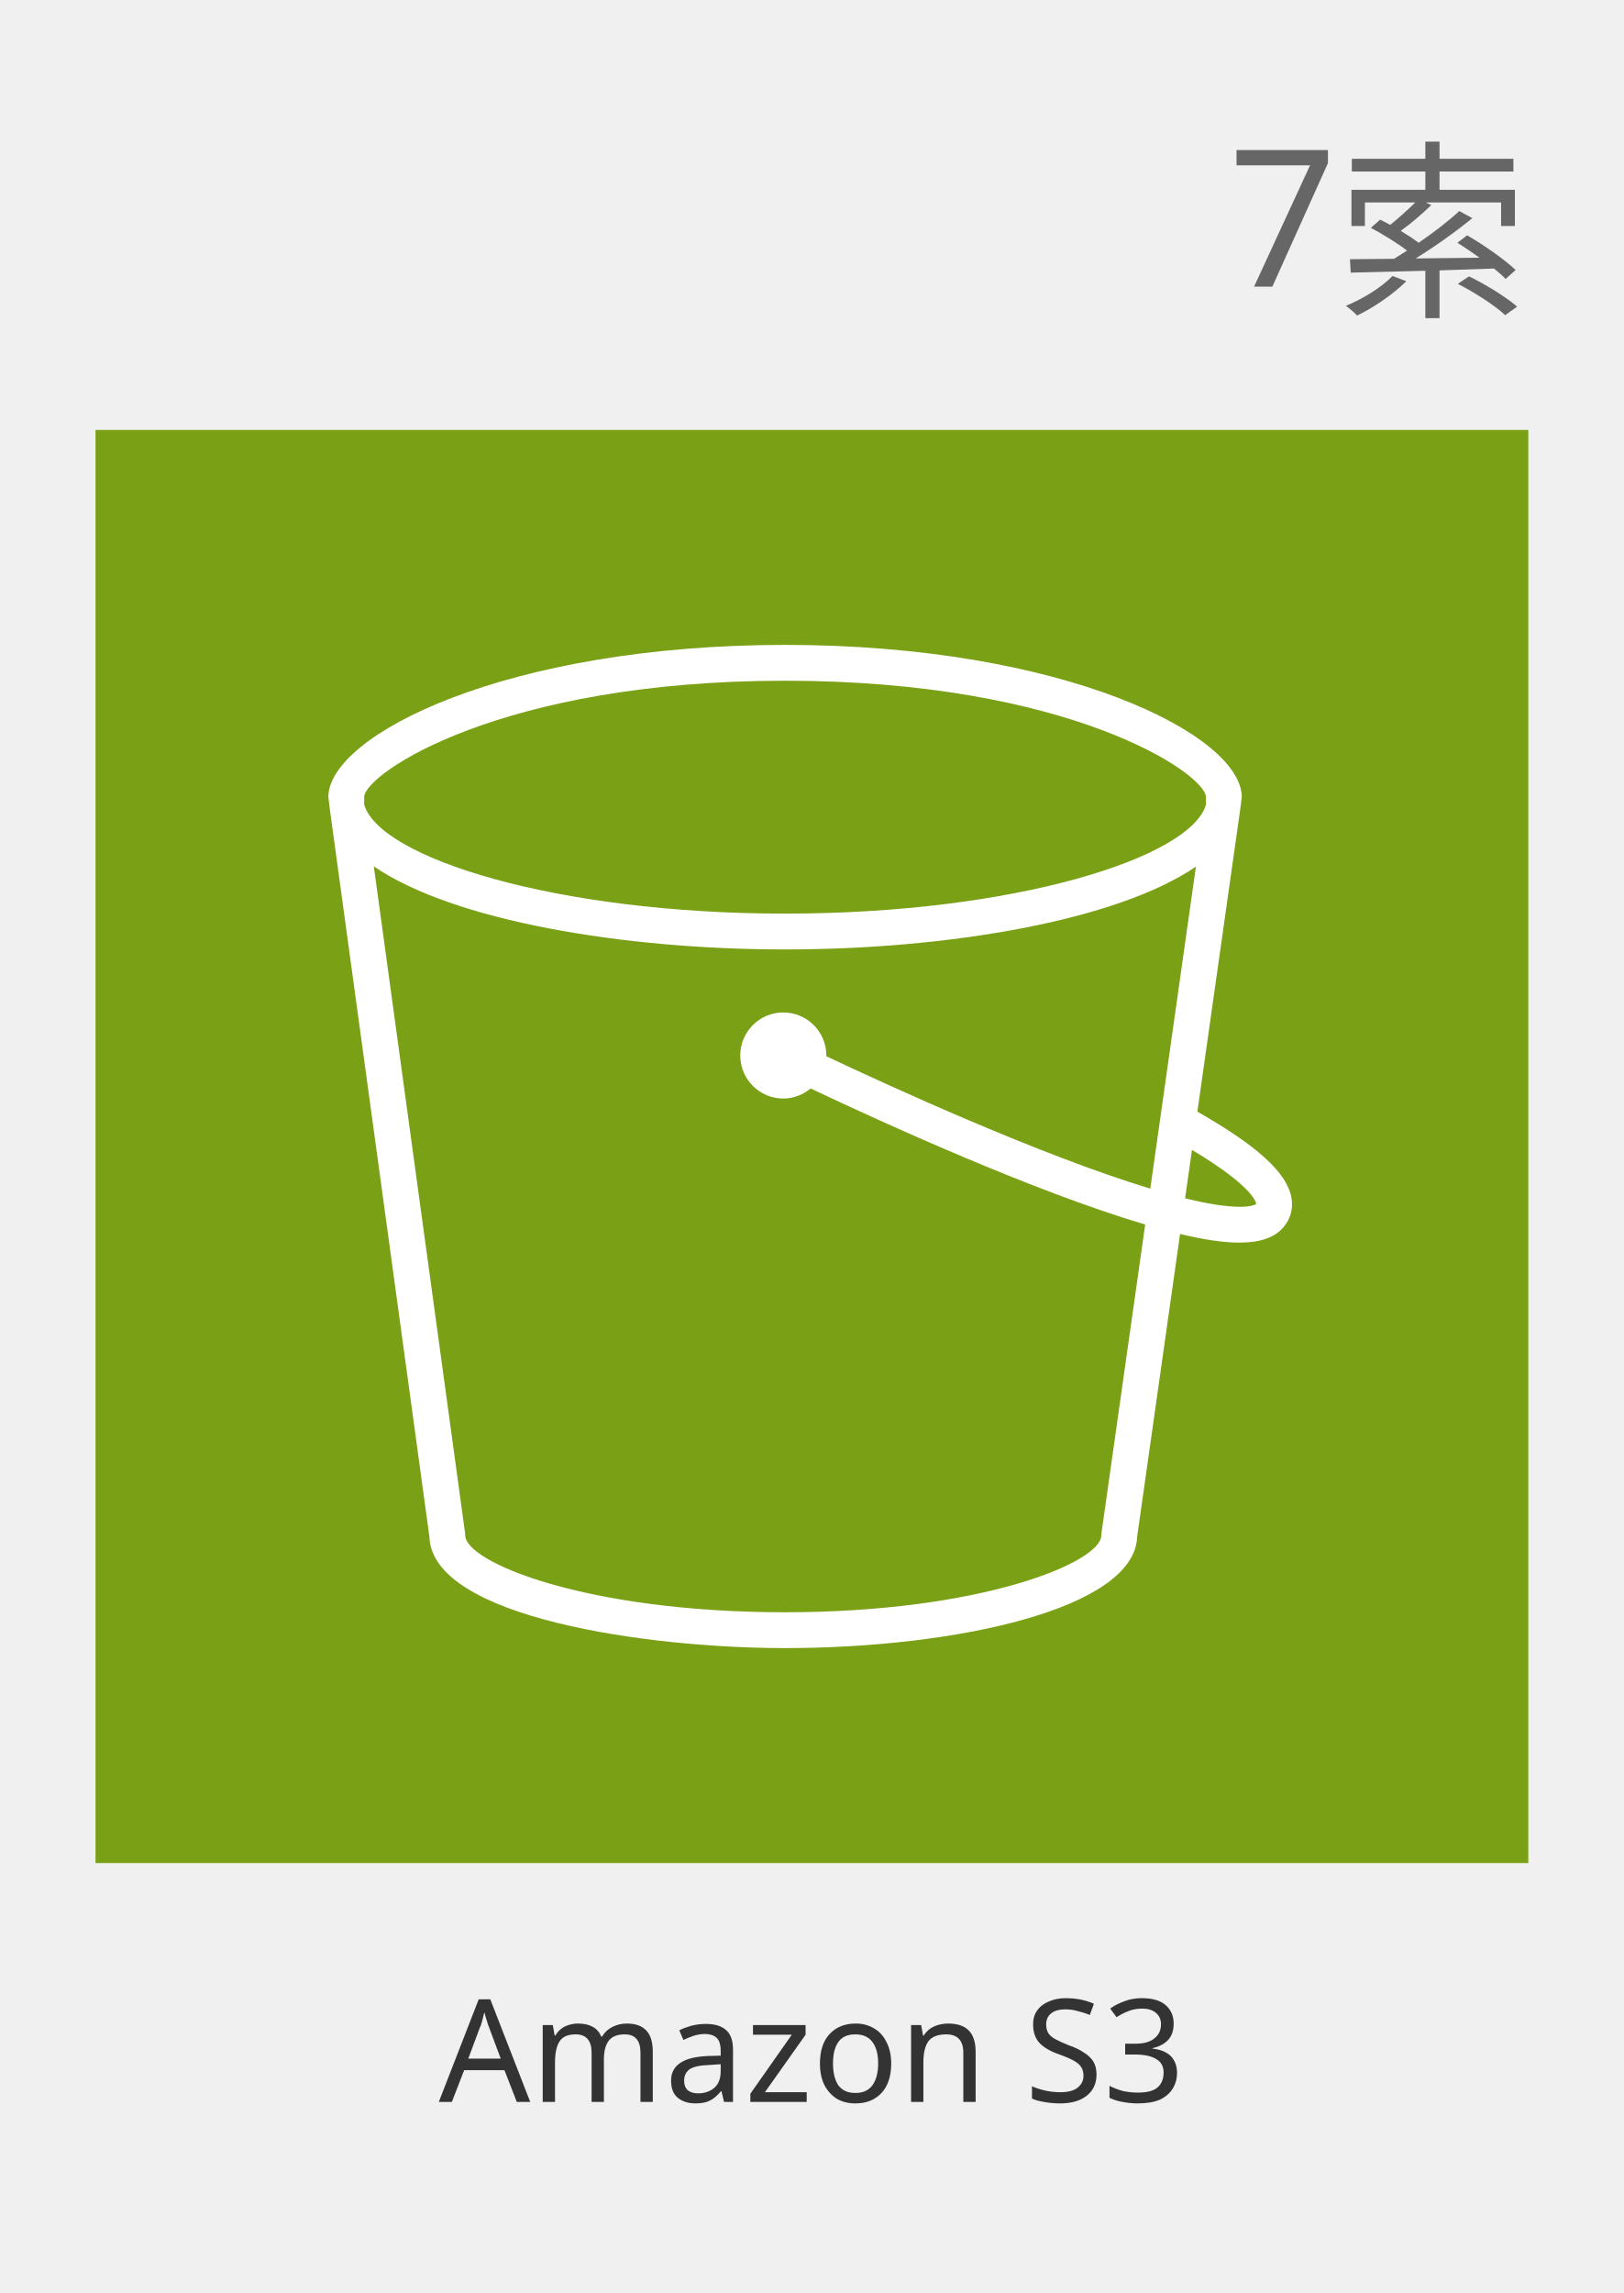
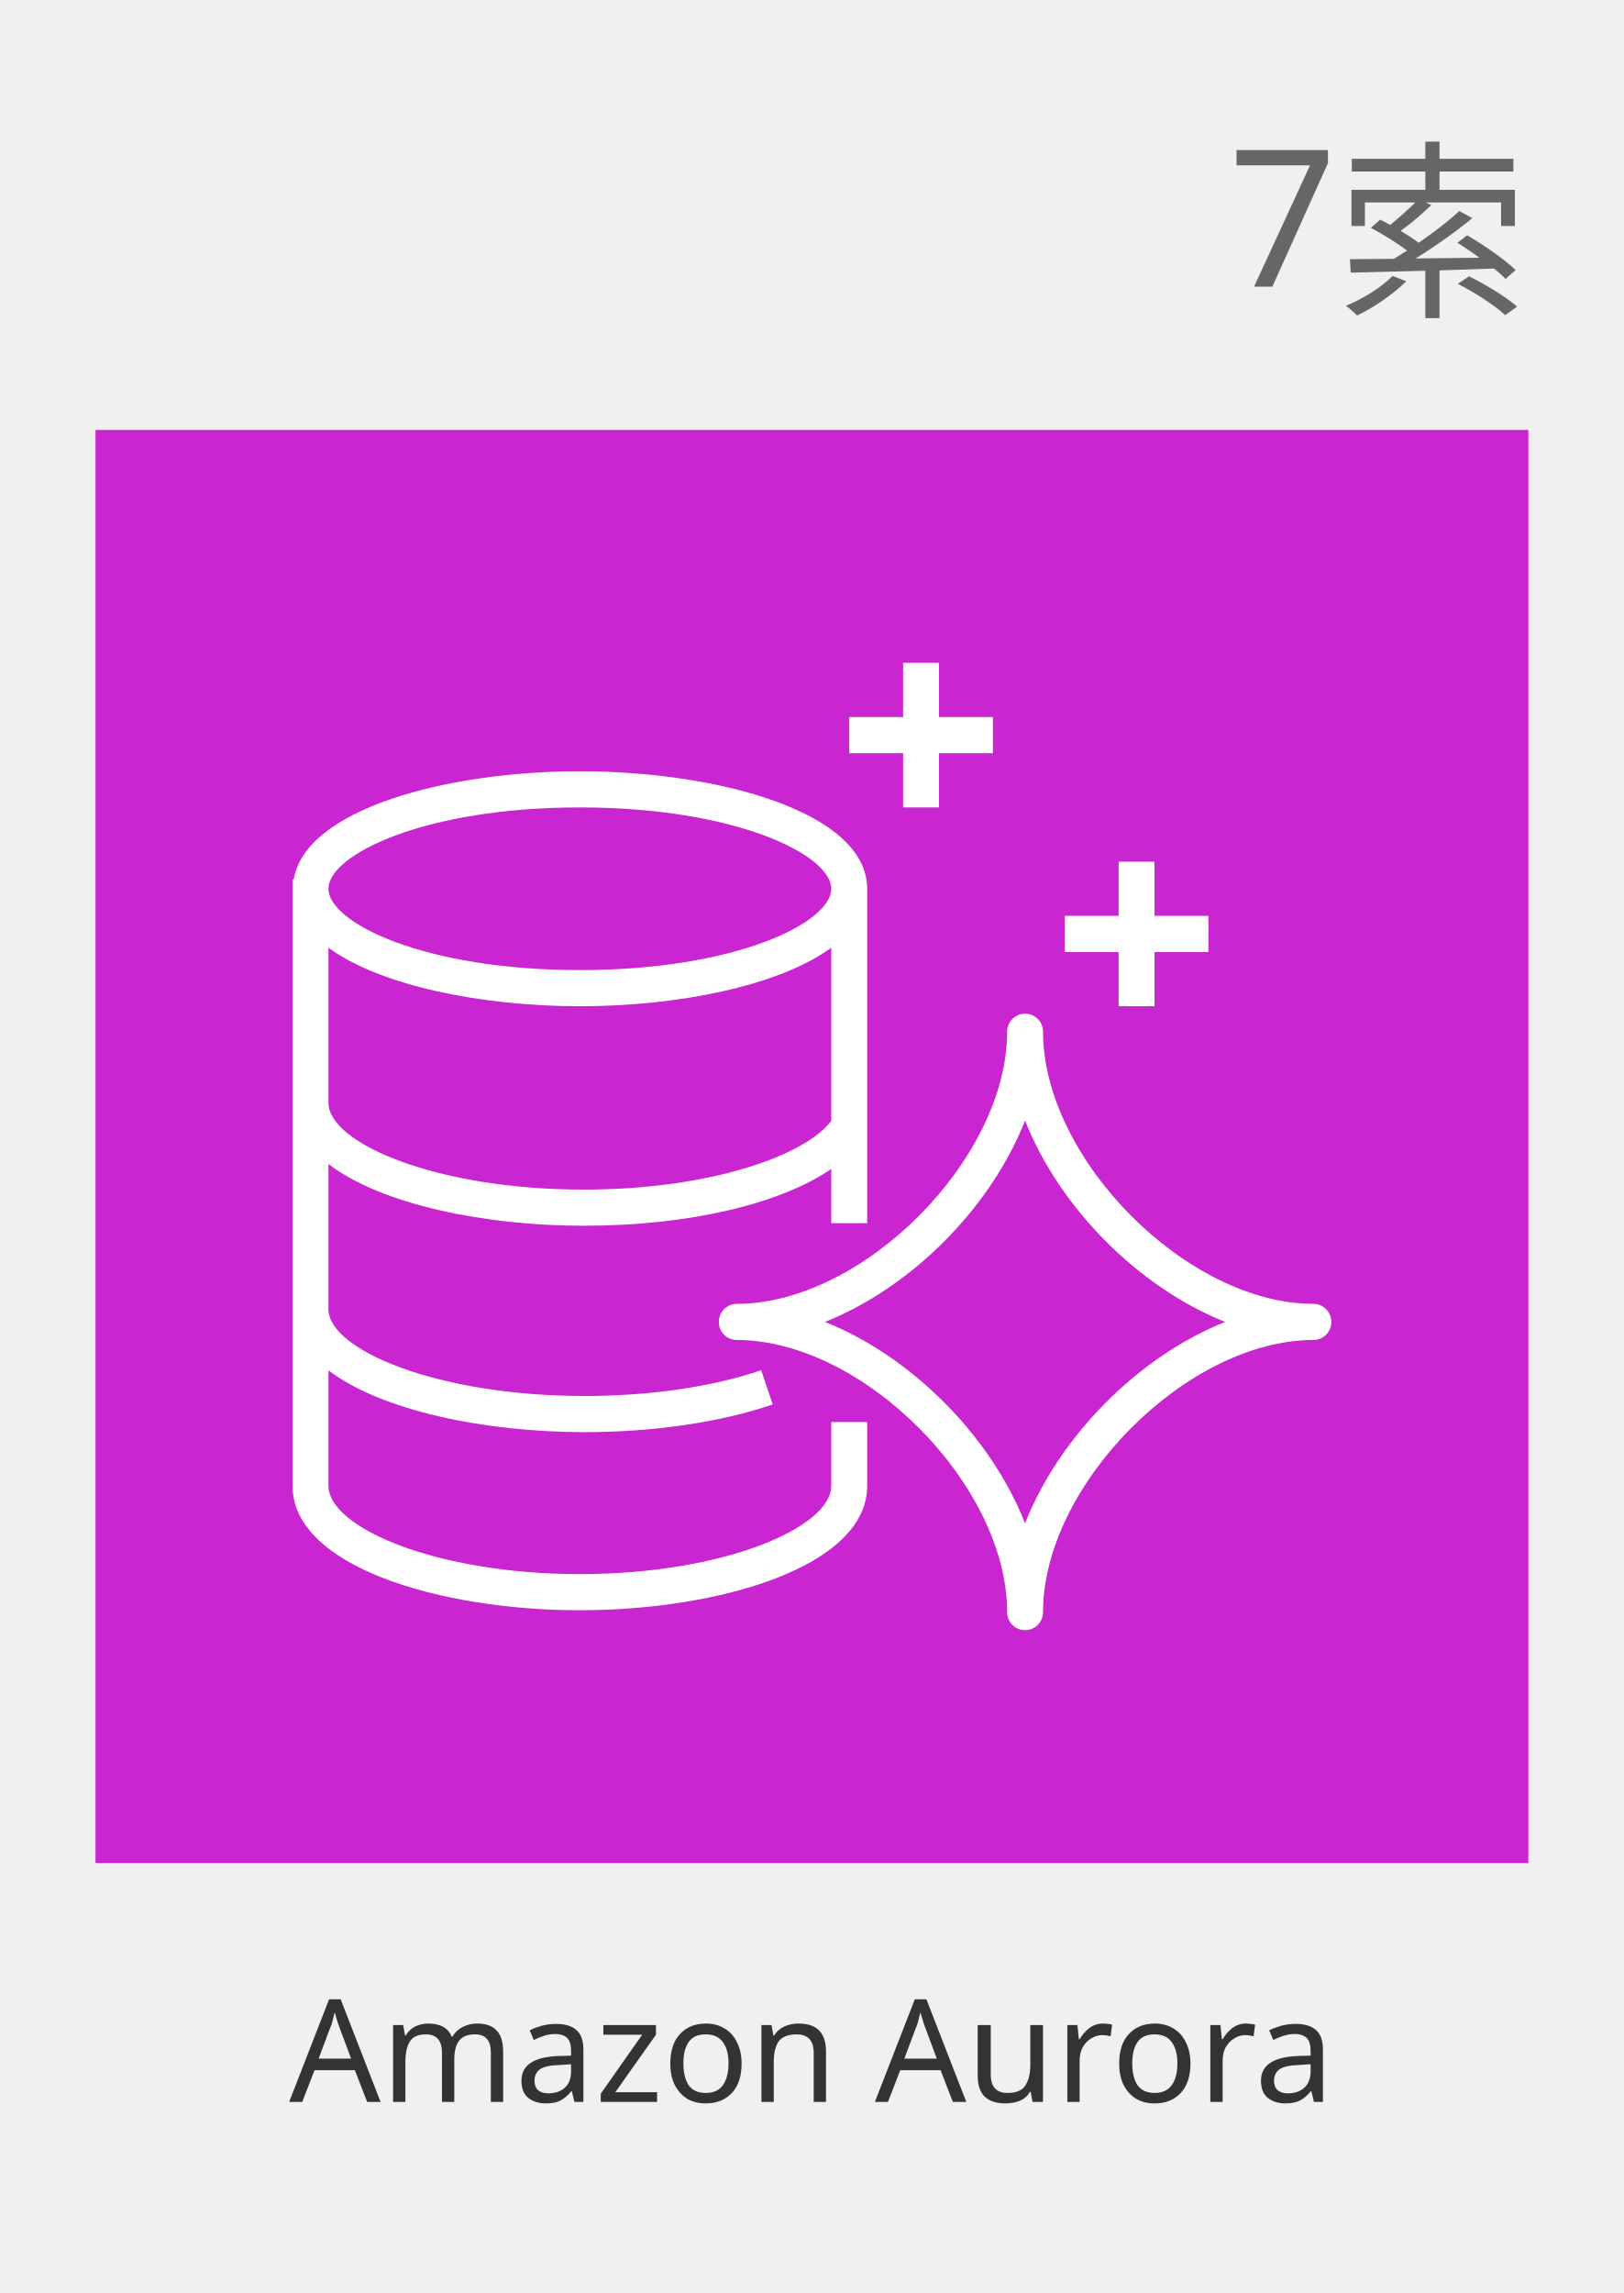
<svg xmlns="http://www.w3.org/2000/svg" width="17mm" height="24mm" viewBox="0 0 68 96">
  <text id="tile-type-placeholder" x="64" y="12" font-family="sans-serif" font-size="8" text-anchor="end" fill="#666666">7索</text>
  <g id="icon-placeholder" transform="translate(4, 18)">
    <g transform="translate(0.00, 0.00) scale(0.75)">
-       <g id="Icon-Architecture/64/Arch_Amazon-Simple-Storage-Service_64" stroke="none" stroke-width="1" fill="none" fill-rule="evenodd">
-         <g id="Icon-Architecture-BG/64/Storage" fill="#7AA116">
+       <g id="Icon-Architecture/64/Arch_Amazon-Aurora_64" stroke="none" stroke-width="1" fill="none" fill-rule="evenodd">
+         <g id="Icon-Architecture-BG/64/Database" fill="#C925D1">
          <rect id="Rectangle" x="0" y="0" width="80" height="80" />
        </g>
-         <g id="Icon-Service/64/Amazon-Simple-Storage-Service_64" transform="translate(12.9999, 11.9996)" fill="#FFFFFF">
-           <path d="M47.836,30.893 L48.22,28.189 C51.761,30.31 51.807,31.186 51.806,31.21 C51.8,31.215 51.196,31.719 47.836,30.893 L47.836,30.893 Z M45.893,30.353 C39.773,28.501 31.25,24.591 27.801,22.961 C27.801,22.947 27.805,22.934 27.805,22.92 C27.805,21.595 26.727,20.517 25.401,20.517 C24.077,20.517 22.999,21.595 22.999,22.92 C22.999,24.245 24.077,25.323 25.401,25.323 C25.983,25.323 26.511,25.106 26.928,24.761 C30.986,26.682 39.443,30.535 45.608,32.355 L43.17,49.561 C43.163,49.608 43.16,49.655 43.16,49.702 C43.16,51.217 36.453,54 25.494,54 C14.419,54 7.641,51.217 7.641,49.702 C7.641,49.656 7.638,49.611 7.632,49.566 L2.538,12.359 C6.947,15.394 16.43,17 25.5,17 C34.556,17 44.023,15.4 48.441,12.374 L45.893,30.353 Z M2,8.478 C2.072,7.162 9.634,2 25.5,2 C41.364,2 48.927,7.161 49,8.478 L49,8.927 C48.13,11.878 38.33,15 25.5,15 C12.648,15 2.843,11.868 2,8.913 L2,8.478 Z M51,8.5 C51,5.035 41.066,0 25.5,0 C9.934,0 0,5.035 0,8.5 L0.094,9.254 L5.642,49.778 C5.775,54.31 17.861,56 25.494,56 C34.966,56 45.029,53.822 45.159,49.781 L47.555,32.884 C48.888,33.203 49.985,33.366 50.866,33.366 C52.049,33.366 52.849,33.077 53.334,32.499 C53.732,32.025 53.884,31.451 53.77,30.84 C53.511,29.456 51.868,27.964 48.522,26.055 L50.898,9.293 L51,8.5 Z" id="Amazon-Simple-Storage-Service-Icon_64_Squid" />
-         </g>
+         <path d="M45.091,18.045 L42.083,18.045 L42.083,16.027 L45.091,16.027 L45.091,13 L47.096,13 L47.096,16.027 L50.105,16.027 L50.105,18.045 L47.096,18.045 L47.096,21.072 L45.091,21.072 L45.091,18.045 Z M57.123,29.144 L54.115,29.144 L54.115,27.126 L57.123,27.126 L57.123,24.099 L59.129,24.099 L59.129,27.126 L62.137,27.126 L62.137,29.144 L59.129,29.144 L59.129,32.171 L57.123,32.171 L57.123,29.144 Z M51.901,61.034 C49.986,56.168 45.566,51.72 40.729,49.792 C45.566,47.865 49.986,43.417 51.901,38.551 C53.816,43.417 58.236,47.865 63.072,49.792 C58.236,51.72 53.816,56.168 51.901,61.034 L51.901,61.034 Z M67.997,48.783 C60.944,48.783 52.904,40.692 52.904,33.594 C52.904,33.037 52.456,32.585 51.901,32.585 C51.347,32.585 50.899,33.037 50.899,33.594 C50.899,40.692 42.857,48.783 35.804,48.783 C35.251,48.783 34.802,49.235 34.802,49.792 C34.802,50.35 35.251,50.801 35.804,50.801 C42.857,50.801 50.899,58.892 50.899,65.991 C50.899,66.548 51.347,67 51.901,67 C52.456,67 52.904,66.548 52.904,65.991 C52.904,58.892 60.944,50.801 67.997,50.801 C68.551,50.801 69,50.35 69,49.792 C69,49.235 68.551,48.783 67.997,48.783 L67.997,48.783 Z M13.005,28.903 C15.925,31.04 21.598,32.171 27.043,32.171 C32.487,32.171 38.161,31.04 41.08,28.903 L41.08,38.568 C39.636,40.501 34.322,42.406 27.243,42.406 C19.095,42.406 13.005,39.843 13.005,37.552 L13.005,28.903 Z M27.043,21.072 C35.74,21.072 41.08,23.717 41.08,25.613 C41.08,27.509 35.74,30.153 27.043,30.153 C18.346,30.153 13.005,27.509 13.005,25.613 C13.005,23.717 18.346,21.072 27.043,21.072 L27.043,21.072 Z M41.08,58.942 C41.08,61.268 35.075,63.87 27.038,63.87 C19.006,63.87 13.005,61.268 13.005,58.942 L13.005,52.494 C15.961,54.75 21.748,55.945 27.301,55.945 C31.162,55.945 34.896,55.396 37.811,54.399 L37.167,52.488 C34.454,53.415 30.949,53.927 27.301,53.927 C19.119,53.927 13.005,51.364 13.005,49.073 L13.005,40.979 C15.953,43.231 21.715,44.424 27.243,44.424 C33.167,44.424 38.248,43.196 41.08,41.252 L41.08,44.28 L43.086,44.28 L43.086,25.613 C43.086,21.353 34.821,19.054 27.043,19.054 C19.582,19.054 11.692,21.175 11.062,25.108 L11,25.108 L11,58.942 C11,63.453 19.263,65.888 27.038,65.888 C34.818,65.888 43.086,63.453 43.086,58.942 L43.086,55.379 L41.08,55.379 L41.08,58.942 Z" id="Amazon-Aurora_Icon_64_Squid" fill="#FFFFFF" />
      </g>
    </g>
  </g>
-   <text id="service-name-placeholder" x="34" y="88" font-family="sans-serif" font-size="6" text-anchor="middle" fill="#333333">Amazon S3</text>
+   <text id="service-name-placeholder" x="34" y="88" font-family="sans-serif" font-size="6" text-anchor="middle" fill="#333333">Amazon Aurora</text>
</svg>
